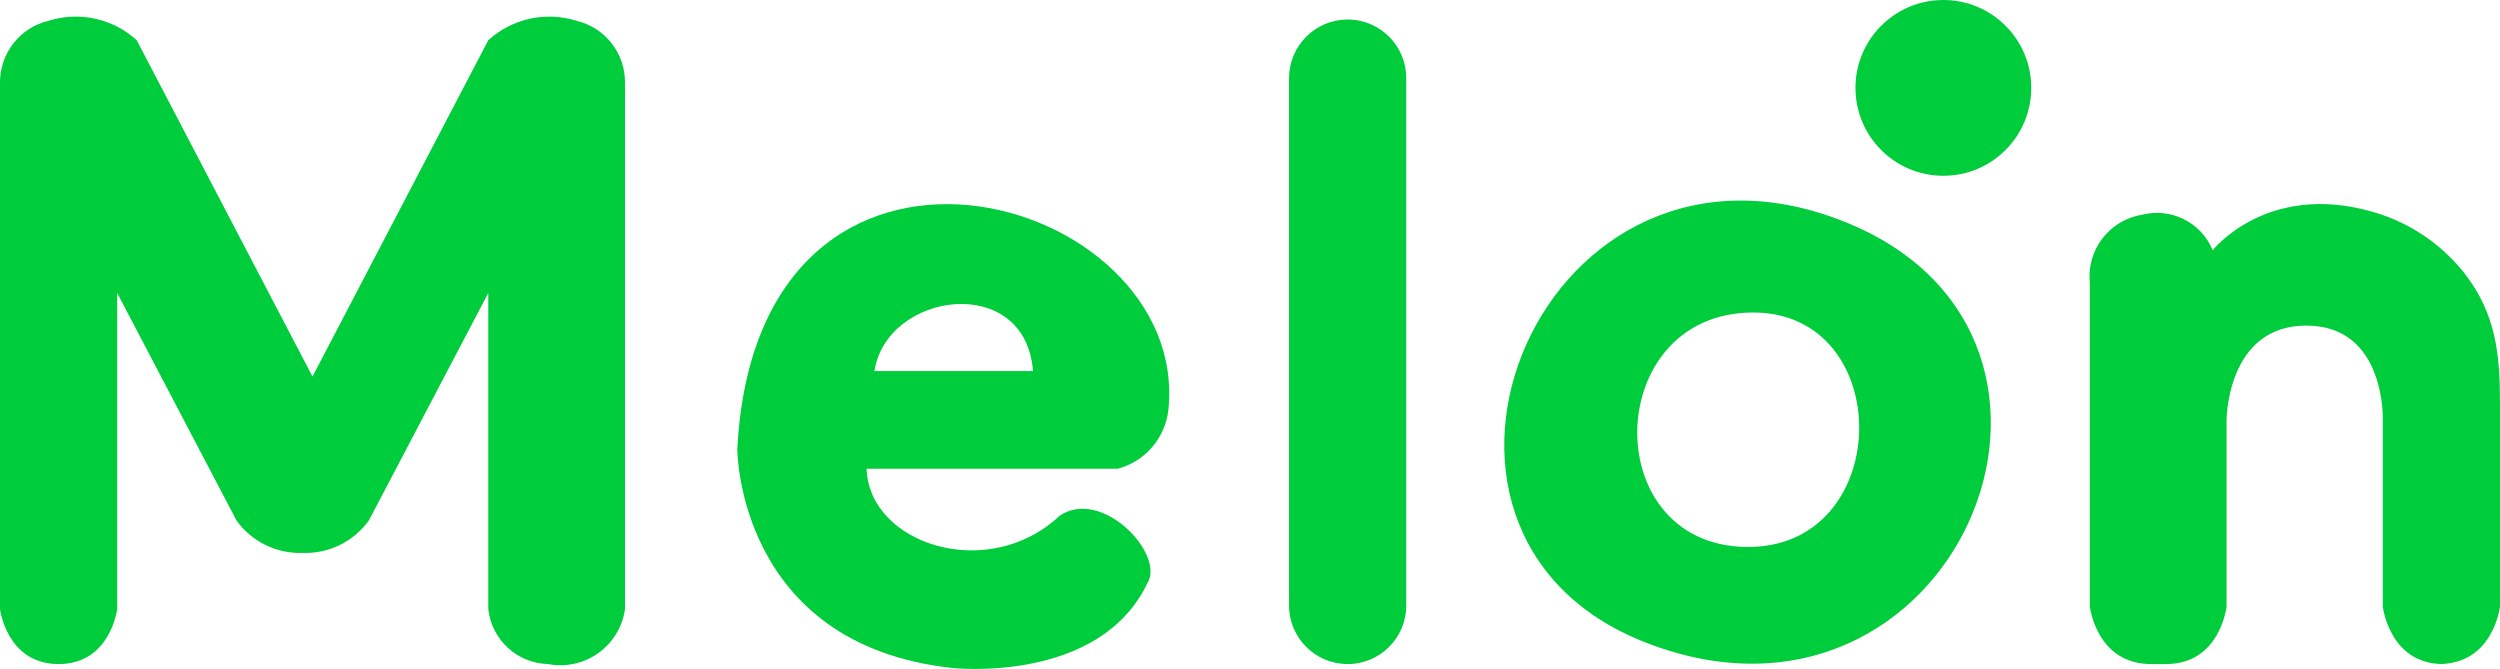
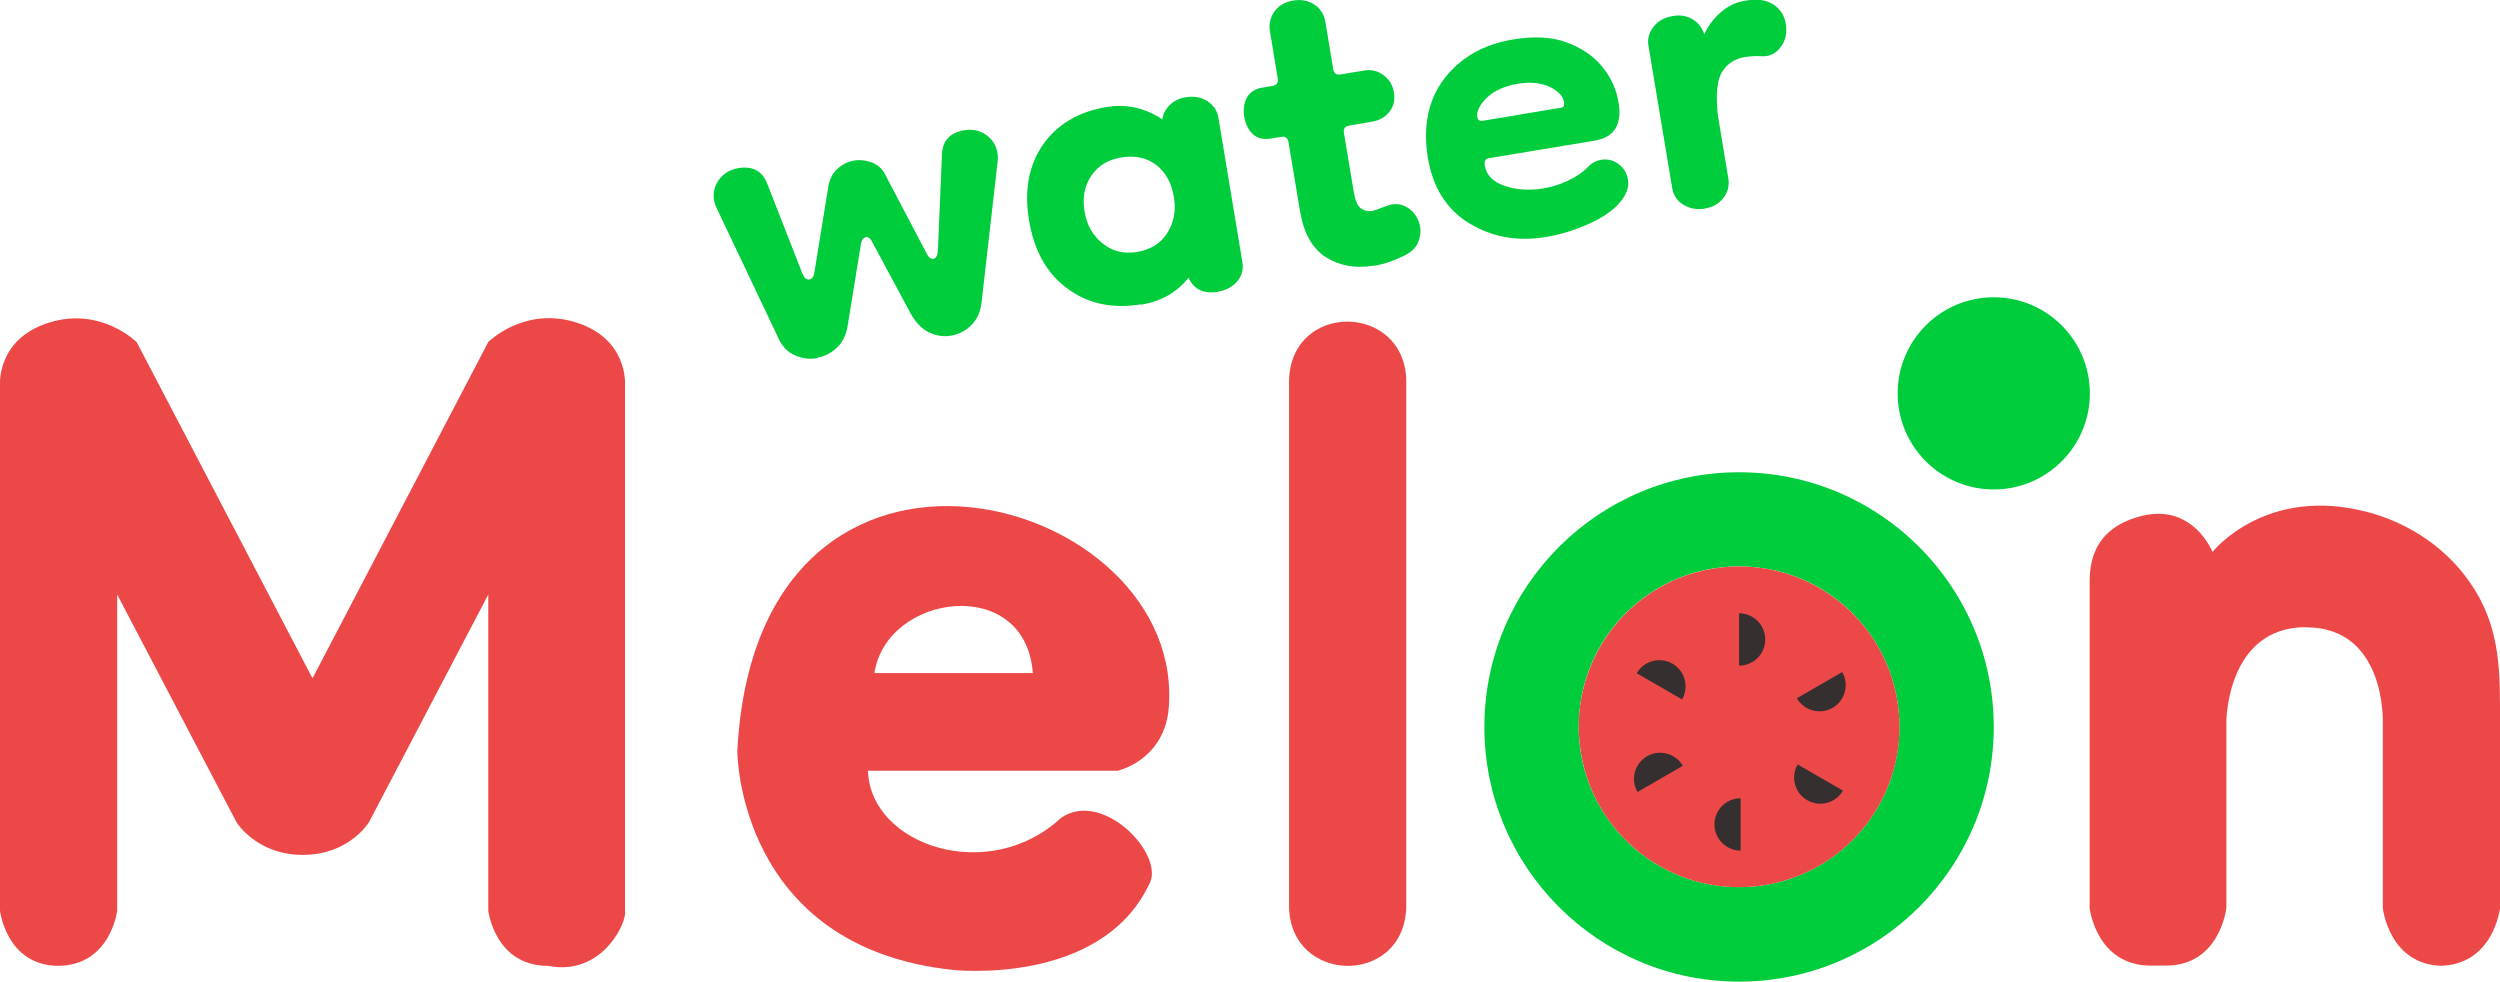
- <svg xmlns="http://www.w3.org/2000/svg" id="logo" width="128" height="34.25" viewBox="0 0 128 34.25">
+ <svg xmlns="http://www.w3.org/2000/svg" id="a" width="128" height="50.25" viewBox="0 0 128 50.25">
  <defs>
-     <style>.cls-1{fill:#00cd3c;}</style>
+     <style>.b{fill:#00cd3c;}.c{fill:#ed4848;}.d{fill:#352f2f;}</style>
  </defs>
-   <path class="cls-1" d="M15.5,28.31a4,4,0,0,0,3.39-1.67L25,15V31.18A3.16,3.16,0,0,0,28.06,34,3.34,3.34,0,0,0,32,31.18V4.24a3.23,3.23,0,0,0-2.5-3.18,4.64,4.64,0,0,0-4.5,1L16,19.28,7,2.06a4.63,4.63,0,0,0-4.5-1A3.24,3.24,0,0,0,0,4.24V31.18S.34,34,3,34H3C5.66,34,6,31.18,6,31.18V15l6.11,11.65A4,4,0,0,0,15.5,28.31Z" />
-   <path class="cls-1" d="M59.82,21C61,9.8,38.76,3.55,37.75,23c0,0,0,10,11,11.2,0,0,7.53.84,10-4.35.91-1.47-2.33-4.92-4.5-3.44-3.67,3.44-9.76,1.45-9.88-2.41H57.23A3.53,3.53,0,0,0,59.82,21Zm-7.61-2H44.77c.63-4.09,7.74-5.05,8.12,0Z" />
-   <path class="cls-1" d="M72,4a3,3,0,1,0-6,0V31a3,3,0,1,0,6,0Z" />
-   <path class="cls-1" d="M94.6,11.42C79,5,69.75,27.28,84.29,32.91,100,39,109.21,17.42,94.6,11.42ZM89.76,28c-8,.27-7.82-12,0-12C97,16,97,27.73,89.76,28Z" />
-   <circle class="cls-1" cx="99.5" cy="4.5" r="4.5" />
-   <path class="cls-1" d="M118.08,16.67c4.09,0,3.92,4.84,3.92,4.84v9.54s.33,2.95,3.1,2.95h-.24c2.81,0,3.14-2.95,3.14-2.95V20.63c0-2.46-.2-4.56-1.82-6.64a9.19,9.19,0,0,0-4.83-3.18c-5.32-1.47-8.06,2-8.06,2A3.09,3.09,0,0,0,109.65,11,3.2,3.2,0,0,0,107,14.49V31.05s.33,2.95,3.14,2.95h.76c2.78,0,3.1-2.95,3.1-2.95V21.51S114,16.67,118.08,16.67Z" />
+   <path class="c" d="M15.5,43.77c2.38,0,3.39-1.67,3.39-1.67l6.11-11.66v16.19s.34,2.82,3.05,2.82c2.78,.56,4.07-2.24,3.95-2.82V19.69s.17-2.34-2.5-3.18-4.5,1-4.5,1l-9,17.22L7,17.52s-1.83-1.84-4.5-1S0,19.69,0,19.69v26.94s.33,2.82,3,2.82h-.05c2.71,0,3.05-2.82,3.05-2.82V30.44l6.11,11.66s1.02,1.67,3.39,1.67Z" />
+   <path class="c" d="M59.82,36.45c1.19-11.19-21.06-17.44-22.07,2.01,0,0,0,10.03,11.04,11.2,0,0,7.53,.84,10.03-4.35,.91-1.48-2.33-4.92-4.49-3.44-3.68,3.44-9.77,1.44-9.89-2.41h12.79s2.26-.5,2.59-3.01Zm-7.61-1.99h-7.44c.62-4.09,7.74-5.05,8.11,0h-.67Z" />
+   <path class="c" d="M72,19.49c-.07-3.99-5.91-4.07-6,0v26.94c.07,3.99,5.91,4.07,6,0V19.49Z" />
+   <path class="c" d="M118.08,32.12c4.08,0,3.92,4.85,3.92,4.85v9.53s.33,2.95,3.1,2.95h-.24c2.81,0,3.14-2.95,3.14-2.95v-10.42c0-2.47-.2-4.56-1.82-6.64-1.21-1.56-2.94-2.66-4.84-3.19-5.32-1.47-8.06,2.01-8.06,2.01,0,0-.99-2.51-3.64-1.84s-2.65,2.68-2.65,3.51v16.56s.33,2.95,3.14,2.95h.76c2.78,0,3.1-2.95,3.1-2.95v-9.53s0-4.85,4.08-4.85Z" />
+   <circle class="b" cx="102.08" cy="20.14" r="4.92" />
+   <path class="b" d="M89.04,24.18c-7.2,0-13.04,5.84-13.04,13.04s5.84,13.04,13.04,13.04,13.04-5.84,13.04-13.04-5.84-13.04-13.04-13.04Zm0,21.24c-4.53,0-8.21-3.67-8.21-8.21s3.67-8.21,8.21-8.21,8.21,3.67,8.21,8.21-3.67,8.21-8.21,8.21Z" />
+   <circle class="c" cx="89.04" cy="37.22" r="8.21" transform="translate(-4.81 14.74) rotate(-9.22)" />
+   <path class="d" d="M89.04,31.4v2.68c.74,0,1.34-.6,1.34-1.34s-.6-1.34-1.34-1.34Z" />
+   <path class="d" d="M83.8,34.47l2.32,1.34c.37-.64,.15-1.46-.49-1.83s-1.46-.15-1.83,.49Z" />
+   <path class="d" d="M83.84,40.55l2.32-1.34c-.37-.64-1.19-.86-1.83-.49s-.86,1.19-.49,1.83Z" />
+   <path class="d" d="M89.12,43.55v-2.68c-.74,0-1.34,.6-1.34,1.34,0,.74,.6,1.34,1.34,1.34Z" />
+   <path class="d" d="M94.36,40.48l-2.32-1.34c-.37,.64-.15,1.46,.49,1.83s1.46,.15,1.83-.49Z" />
+   <path class="d" d="M94.32,34.41l-2.32,1.34c.37,.64,1.19,.86,1.83,.49s.86-1.19,.49-1.83Z" />
+   <g>
+     <path class="b" d="M41.84,18.34c-.41,.07-.81,.01-1.19-.17-.38-.18-.66-.51-.85-.97l-3.1-6.53c-.04-.08-.07-.16-.09-.22-.02-.06-.04-.13-.05-.19-.07-.39,.02-.75,.26-1.07,.24-.32,.56-.51,.98-.58,.72-.12,1.21,.13,1.47,.76l1.81,4.63c.1,.23,.22,.33,.35,.31,.15-.03,.24-.15,.27-.38l.71-4.38c.07-.39,.23-.7,.48-.92,.25-.22,.53-.36,.84-.41s.62-.01,.94,.11c.32,.13,.56,.37,.71,.72l2.06,3.92c.1,.21,.22,.3,.35,.28s.21-.16,.23-.41l.21-4.97c.04-.68,.42-1.08,1.14-1.2,.41-.07,.78,0,1.11,.23,.33,.23,.52,.53,.59,.93,.01,.06,.02,.13,.02,.2,0,.07,0,.15-.01,.24l-.82,7.18c-.05,.5-.23,.9-.52,1.19-.3,.3-.65,.48-1.07,.55-.37,.06-.74,0-1.1-.17s-.67-.49-.93-.94l-1.95-3.63c-.11-.23-.22-.33-.35-.31-.15,.03-.24,.16-.27,.41l-.66,4.07c-.07,.5-.26,.9-.56,1.18-.3,.28-.64,.46-1.04,.52Z" />
+     <path class="b" d="M58.43,15.58c-1.46,.24-2.72-.02-3.77-.8-1.06-.77-1.71-1.93-1.97-3.48s-.02-2.84,.71-3.89c.73-1.05,1.82-1.69,3.25-1.93,1.02-.17,1.97,.04,2.86,.63,.04-.28,.17-.52,.38-.73,.21-.21,.48-.35,.81-.4,.44-.07,.81,0,1.12,.2,.31,.21,.5,.48,.56,.83l1.23,7.41c.06,.37-.02,.7-.26,.98-.23,.28-.57,.46-1,.54-.72,.12-1.22-.12-1.5-.72-.59,.75-1.4,1.21-2.42,1.38Zm-.21-2.68c.7-.12,1.21-.44,1.55-.98,.34-.54,.45-1.15,.33-1.85s-.42-1.26-.91-1.63c-.49-.37-1.08-.49-1.77-.38s-1.19,.42-1.54,.93c-.35,.51-.47,1.12-.35,1.84s.43,1.24,.93,1.64c.5,.4,1.09,.54,1.76,.43Z" />
+     <path class="b" d="M70.34,13.6c-.94,.16-1.75,.01-2.45-.43-.7-.44-1.14-1.23-1.33-2.36l-.59-3.53c-.04-.22-.16-.31-.38-.27l-.49,.08c-.39,.07-.71,0-.94-.21s-.38-.49-.45-.87c-.07-.39-.02-.73,.13-1.01,.15-.28,.43-.46,.82-.52l.49-.08c.22-.04,.31-.16,.27-.38l-.4-2.42c-.06-.37,.02-.71,.23-1.01,.22-.3,.53-.49,.95-.56s.78,0,1.09,.2c.31,.2,.5,.5,.57,.89l.4,2.42c.04,.22,.16,.31,.38,.27l1.21-.2c.37-.06,.7,.02,.99,.24,.29,.22,.47,.51,.53,.88s-.01,.7-.22,.98c-.21,.28-.51,.45-.9,.52l-1.17,.2c-.22,.04-.31,.16-.27,.38l.51,3.07c.07,.39,.18,.65,.35,.78,.17,.13,.36,.17,.58,.14,.09-.01,.26-.07,.51-.17,.25-.1,.41-.15,.48-.16,.35-.06,.66,.02,.95,.25,.28,.22,.45,.52,.52,.89,.05,.28,0,.56-.11,.82-.12,.27-.35,.48-.68,.65-.27,.13-.53,.24-.78,.33-.25,.09-.51,.15-.77,.2Z" />
+     <path class="b" d="M79.18,12.13c-1.48,.25-2.8,.01-3.96-.7-1.16-.71-1.87-1.84-2.12-3.39s.02-2.95,.86-4.03c.84-1.08,2.01-1.74,3.51-1.99,1.07-.18,1.98-.13,2.74,.15s1.37,.69,1.82,1.24c.45,.55,.73,1.16,.84,1.84,.19,1.13-.22,1.78-1.22,1.95l-5.42,.9c-.18,.03-.24,.15-.21,.37,.08,.5,.43,.85,1.03,1.05,.6,.2,1.25,.24,1.95,.13,.43-.07,.86-.2,1.28-.4,.41-.19,.77-.43,1.05-.73,.19-.19,.41-.3,.65-.34,.33-.05,.62,.02,.89,.22s.43,.47,.48,.79c.07,.39-.08,.8-.44,1.21-.34,.39-.87,.75-1.58,1.07-.72,.32-1.44,.54-2.15,.66Zm.65-6.58s.1-.03,.17-.06,.1-.12,.08-.25c-.05-.33-.31-.59-.75-.8-.45-.2-.99-.26-1.62-.15-.67,.11-1.2,.35-1.58,.71-.37,.36-.54,.7-.49,1,.03,.15,.12,.21,.3,.18l3.88-.65Z" />
+     <path class="b" d="M87.3,10.68c-.41,.07-.78,0-1.1-.19-.32-.19-.51-.47-.58-.84l-1.22-7.31c-.06-.35,.03-.67,.26-.97,.23-.3,.56-.48,1-.55,.39-.07,.73,0,1.02,.18s.48,.44,.58,.76c.18-.41,.45-.78,.82-1.11s.78-.53,1.24-.61c.28-.05,.56-.06,.83-.04,.32,.04,.6,.16,.84,.38,.24,.22,.38,.49,.44,.82,.08,.46,0,.86-.25,1.2-.25,.34-.57,.5-.98,.48-.29-.02-.58,0-.86,.04-.5,.08-.89,.33-1.15,.73-.27,.4-.35,1.14-.24,2.22l.54,3.26c.06,.37-.02,.7-.25,1-.23,.3-.54,.48-.93,.54Z" />
+   </g>
</svg>
